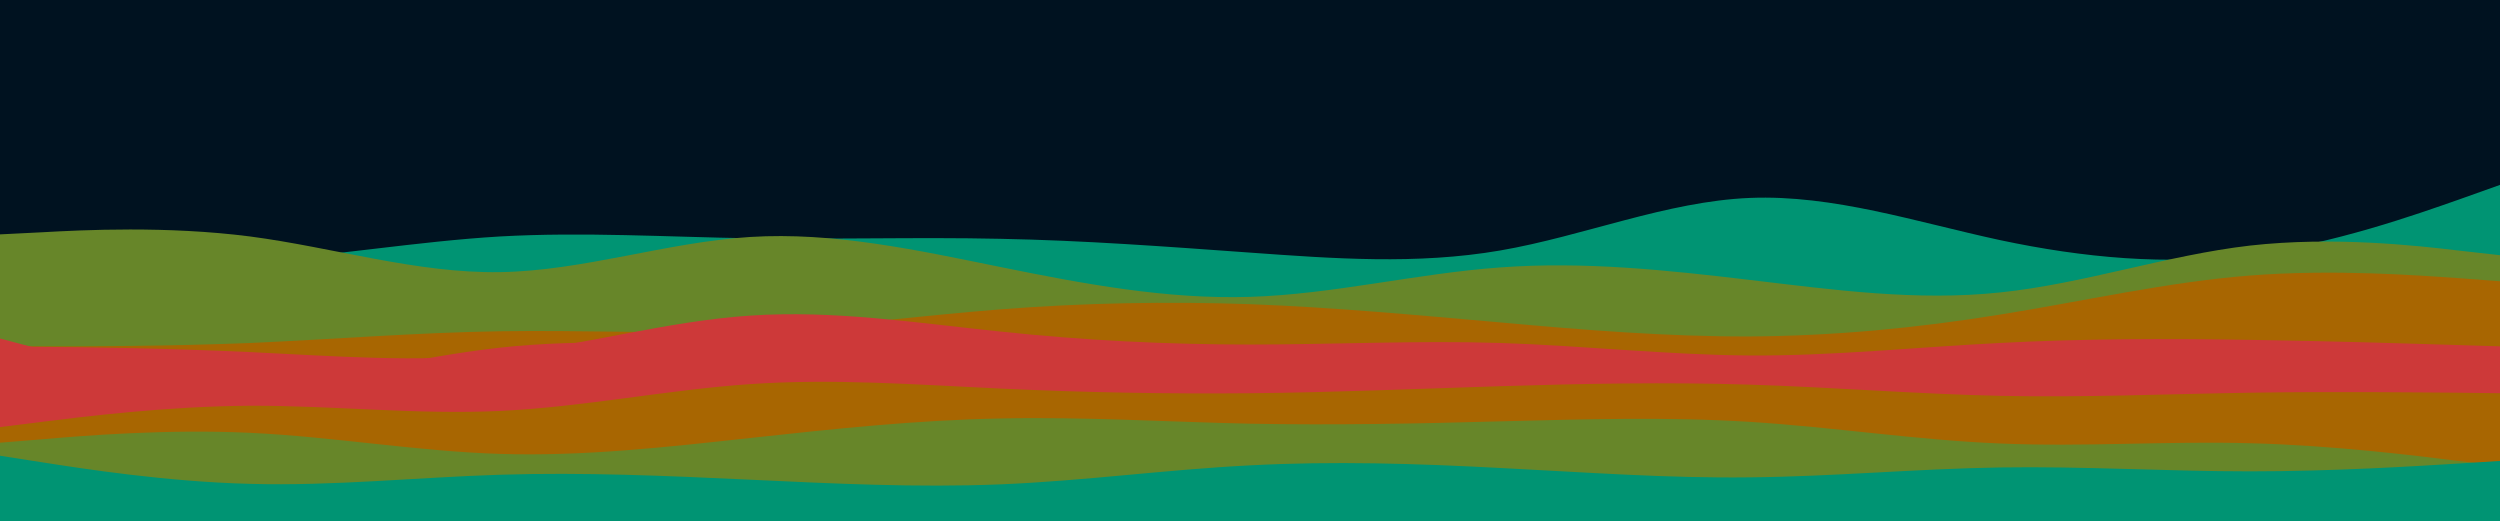
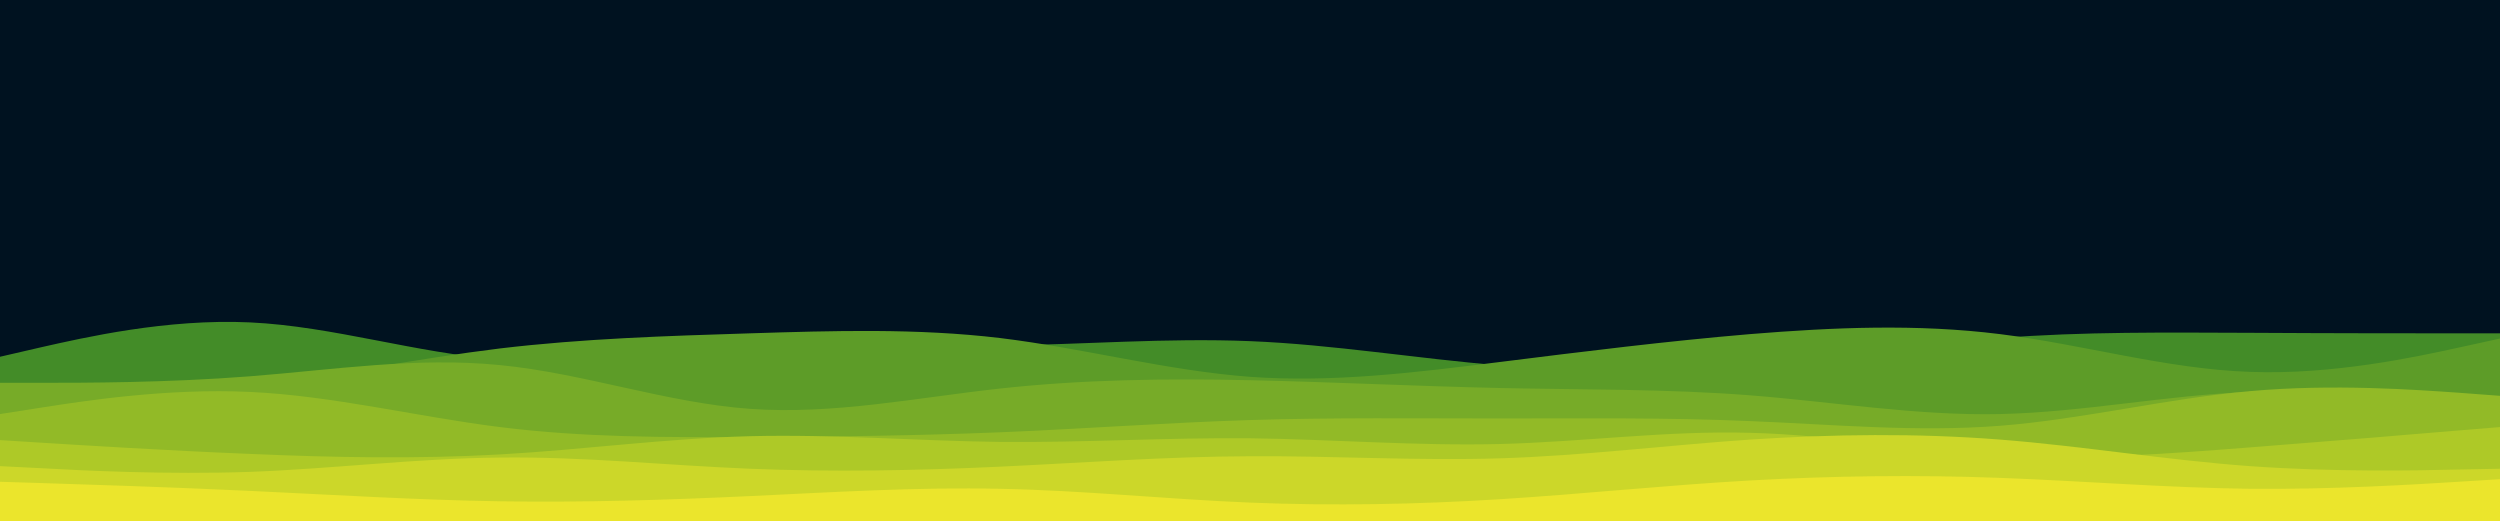
<svg xmlns="http://www.w3.org/2000/svg" id="visual" viewBox="0 0 960 200" width="960" height="200" version="1.1">
  <rect x="0" y="0" width="960" height="200" fill="#001220" />
-   <path d="M0 99L16 99.8C32 100.7 64 102.3 96 100.3C128 98.3 160 92.7 192 90.8C224 89 256 91 288 91.5C320 92 352 91 384 91.7C416 92.3 448 94.7 480 97C512 99.3 544 101.7 576 96.2C608 90.7 640 77.3 672 76C704 74.7 736 85.3 768 92.2C800 99 832 102 864 97.8C896 93.7 928 82.3 944 76.7L960 71L960 201L944 201C928 201 896 201 864 201C832 201 800 201 768 201C736 201 704 201 672 201C640 201 608 201 576 201C544 201 512 201 480 201C448 201 416 201 384 201C352 201 320 201 288 201C256 201 224 201 192 201C160 201 128 201 96 201C64 201 32 201 16 201L0 201Z" fill="#009473" />
-   <path d="M0 90L16 89.2C32 88.3 64 86.7 96 90.8C128 95 160 105 192 104.5C224 104 256 93 288 91C320 89 352 96 384 102.5C416 109 448 115 480 114C512 113 544 105 576 102.7C608 100.3 640 103.7 672 107.5C704 111.3 736 115.7 768 112.3C800 109 832 98 864 94.3C896 90.7 928 94.3 944 96.2L960 98L960 201L944 201C928 201 896 201 864 201C832 201 800 201 768 201C736 201 704 201 672 201C640 201 608 201 576 201C544 201 512 201 480 201C448 201 416 201 384 201C352 201 320 201 288 201C256 201 224 201 192 201C160 201 128 201 96 201C64 201 32 201 16 201L0 201Z" fill="#678629" />
-   <path d="M0 133L16 133C32 133 64 133 96 131.7C128 130.3 160 127.7 192 127.2C224 126.7 256 128.3 288 127C320 125.7 352 121.3 384 118.8C416 116.3 448 115.7 480 116.8C512 118 544 121 576 123.8C608 126.7 640 129.3 672 129.2C704 129 736 126 768 120.8C800 115.7 832 108.3 864 105.8C896 103.3 928 105.7 944 106.8L960 108L960 201L944 201C928 201 896 201 864 201C832 201 800 201 768 201C736 201 704 201 672 201C640 201 608 201 576 201C544 201 512 201 480 201C448 201 416 201 384 201C352 201 320 201 288 201C256 201 224 201 192 201C160 201 128 201 96 201C64 201 32 201 16 201L0 201Z" fill="#a86601" />
-   <path d="M0 133L16 133.2C32 133.3 64 133.7 96 135.2C128 136.7 160 139.3 192 136C224 132.7 256 123.3 288 121.2C320 119 352 124 384 127.3C416 130.7 448 132.3 480 132.3C512 132.3 544 130.7 576 131.7C608 132.7 640 136.3 672 136.5C704 136.7 736 133.3 768 131.7C800 130 832 130 864 130.5C896 131 928 132 944 132.5L960 133L960 201L944 201C928 201 896 201 864 201C832 201 800 201 768 201C736 201 704 201 672 201C640 201 608 201 576 201C544 201 512 201 480 201C448 201 416 201 384 201C352 201 320 201 288 201C256 201 224 201 192 201C160 201 128 201 96 201C64 201 32 201 16 201L0 201Z" fill="#cd3939" />
-   <path d="M0 130L16 134.2C32 138.3 64 146.7 96 146.3C128 146 160 137 192 133.5C224 130 256 132 288 133.2C320 134.3 352 134.7 384 134.7C416 134.7 448 134.3 480 135.5C512 136.7 544 139.3 576 142.2C608 145 640 148 672 145.7C704 143.3 736 135.7 768 135.8C800 136 832 144 864 145.7C896 147.3 928 142.7 944 140.3L960 138L960 201L944 201C928 201 896 201 864 201C832 201 800 201 768 201C736 201 704 201 672 201C640 201 608 201 576 201C544 201 512 201 480 201C448 201 416 201 384 201C352 201 320 201 288 201C256 201 224 201 192 201C160 201 128 201 96 201C64 201 32 201 16 201L0 201Z" fill="#cd3939" />
-   <path d="M0 164L16 162C32 160 64 156 96 155.8C128 155.7 160 159.3 192 157.8C224 156.3 256 149.7 288 147.5C320 145.3 352 147.7 384 149.2C416 150.7 448 151.3 480 151C512 150.7 544 149.3 576 148.3C608 147.3 640 146.7 672 147.7C704 148.7 736 151.3 768 152C800 152.7 832 151.3 864 150.8C896 150.3 928 150.7 944 150.8L960 151L960 201L944 201C928 201 896 201 864 201C832 201 800 201 768 201C736 201 704 201 672 201C640 201 608 201 576 201C544 201 512 201 480 201C448 201 416 201 384 201C352 201 320 201 288 201C256 201 224 201 192 201C160 201 128 201 96 201C64 201 32 201 16 201L0 201Z" fill="#a86601" />
-   <path d="M0 170L16 168.7C32 167.3 64 164.7 96 166.2C128 167.7 160 173.3 192 174.3C224 175.3 256 171.7 288 168.2C320 164.7 352 161.3 384 160.7C416 160 448 162 480 162.7C512 163.3 544 162.7 576 161.8C608 161 640 160 672 162C704 164 736 169 768 170.3C800 171.7 832 169.3 864 170.2C896 171 928 175 944 177L960 179L960 201L944 201C928 201 896 201 864 201C832 201 800 201 768 201C736 201 704 201 672 201C640 201 608 201 576 201C544 201 512 201 480 201C448 201 416 201 384 201C352 201 320 201 288 201C256 201 224 201 192 201C160 201 128 201 96 201C64 201 32 201 16 201L0 201Z" fill="#678629" />
-   <path d="M0 175L16 177.5C32 180 64 185 96 185.8C128 186.7 160 183.3 192 182.3C224 181.3 256 182.7 288 184.2C320 185.7 352 187.3 384 186C416 184.7 448 180.3 480 178.7C512 177 544 178 576 179.7C608 181.3 640 183.7 672 183.3C704 183 736 180 768 179.5C800 179 832 181 864 181C896 181 928 179 944 178L960 177L960 201L944 201C928 201 896 201 864 201C832 201 800 201 768 201C736 201 704 201 672 201C640 201 608 201 576 201C544 201 512 201 480 201C448 201 416 201 384 201C352 201 320 201 288 201C256 201 224 201 192 201C160 201 128 201 96 201C64 201 32 201 16 201L0 201Z" fill="#009473" />
+   <path d="M0 137L16 133.3C32 129.7 64 122.3 96 123.8C128 125.3 160 135.7 192 138C224 140.3 256 134.7 288 132.8C320 131 352 133 384 132.7C416 132.3 448 129.7 480 131C512 132.3 544 137.7 576 140.3C608 143 640 143 672 140.3C704 137.7 736 132.3 768 129.8C800 127.3 832 127.7 864 127.8C896 128 928 128 944 128L960 128L960 201L944 201C928 201 896 201 864 201C832 201 800 201 768 201C736 201 704 201 672 201C640 201 608 201 576 201C544 201 512 201 480 201C448 201 416 201 384 201C352 201 320 201 288 201C256 201 224 201 192 201C160 201 128 201 96 201C64 201 32 201 16 201L0 201Z" fill="#438c28" />
+   <path d="M0 153L16 152.7C32 152.3 64 151.7 96 148C128 144.3 160 137.7 192 133.8C224 130 256 129 288 128C320 127 352 126 384 129.8C416 133.7 448 142.3 480 144.7C512 147 544 143 576 139C608 135 640 131 672 128.3C704 125.7 736 124.3 768 128.3C800 132.3 832 141.7 864 142.8C896 144 928 137 944 133.5L960 130L960 201L944 201C928 201 896 201 864 201C832 201 800 201 768 201C736 201 704 201 672 201C640 201 608 201 576 201C544 201 512 201 480 201C448 201 416 201 384 201C352 201 320 201 288 201C256 201 224 201 192 201C160 201 128 201 96 201C64 201 32 201 16 201L0 201Z" fill="#5d9c28" />
+   <path d="M0 147L16 147C32 147 64 147 96 144.5C128 142 160 137 192 140.2C224 143.3 256 154.7 288 157C320 159.3 352 152.7 384 149.2C416 145.7 448 145.3 480 146C512 146.7 544 148.3 576 149C608 149.7 640 149.3 672 151.8C704 154.3 736 159.7 768 159C800 158.3 832 151.7 864 150.5C896 149.3 928 153.7 944 155.8L960 158L960 201L944 201C928 201 896 201 864 201C832 201 800 201 768 201C736 201 704 201 672 201C640 201 608 201 576 201C544 201 512 201 480 201C448 201 416 201 384 201C352 201 320 201 288 201C256 201 224 201 192 201C160 201 128 201 96 201C64 201 32 201 16 201L0 201Z" fill="#77ab28" />
+   <path d="M0 159L16 156.5C32 154 64 149 96 150.5C128 152 160 160 192 164C224 168 256 168 288 167.8C320 167.7 352 167.3 384 166C416 164.7 448 162.3 480 161.3C512 160.3 544 160.7 576 160.7C608 160.7 640 160.3 672 161.7C704 163 736 166 768 163.5C800 161 832 153 864 150.2C896 147.3 928 149.7 944 150.8L960 152L960 201L944 201C928 201 896 201 864 201C832 201 800 201 768 201C736 201 704 201 672 201C640 201 608 201 576 201C544 201 512 201 480 201C448 201 416 201 384 201C352 201 320 201 288 201C256 201 224 201 192 201C160 201 128 201 96 201C64 201 32 201 16 201L0 201Z" fill="#92ba27" />
+   <path d="M0 169L16 170C32 171 64 173 96 174.3C128 175.7 160 176.3 192 174.5C224 172.7 256 168.3 288 167.5C320 166.7 352 169.3 384 169.7C416 170 448 168 480 168.3C512 168.7 544 171.3 576 170.5C608 169.7 640 165.3 672 166.2C704 167 736 173 768 174.8C800 176.7 832 174.3 864 171.8C896 169.3 928 166.7 944 165.3L960 164L960 201L944 201C928 201 896 201 864 201C832 201 800 201 768 201C736 201 704 201 672 201C640 201 608 201 576 201C544 201 512 201 480 201C448 201 416 201 384 201C352 201 320 201 288 201C256 201 224 201 192 201C160 201 128 201 96 201C64 201 32 201 16 201L0 201Z" fill="#aec927" />
+   <path d="M0 179L16 179.8C32 180.7 64 182.3 96 181.2C128 180 160 176 192 175.7C224 175.3 256 178.7 288 180C320 181.3 352 180.7 384 179.2C416 177.7 448 175.3 480 175.2C512 175 544 177 576 176C608 175 640 171 672 168.8C704 166.7 736 166.3 768 168.8C800 171.3 832 176.7 864 179C896 181.3 928 180.7 944 180.3L960 180L960 201L944 201C928 201 896 201 864 201C832 201 800 201 768 201C736 201 704 201 672 201C640 201 608 201 576 201C544 201 512 201 480 201C448 201 416 201 384 201C352 201 320 201 288 201C256 201 224 201 192 201C160 201 128 201 96 201C64 201 32 201 16 201L0 201Z" fill="#ccd729" />
+   <path d="M0 185L16 185.5C32 186 64 187 96 188.5C128 190 160 192 192 192.5C224 193 256 192 288 190.5C320 189 352 187 384 187.7C416 188.3 448 191.7 480 193C512 194.3 544 193.7 576 191.7C608 189.7 640 186.3 672 184.5C704 182.7 736 182.3 768 183.5C800 184.7 832 187.3 864 187.7C896 188 928 186 944 185L960 184L960 201L944 201C928 201 896 201 864 201C832 201 800 201 768 201C736 201 704 201 672 201C640 201 608 201 576 201C544 201 512 201 480 201C448 201 416 201 384 201C352 201 320 201 288 201C256 201 224 201 192 201C160 201 128 201 96 201C64 201 32 201 16 201L0 201Z" fill="#ebe52c" />
</svg>
